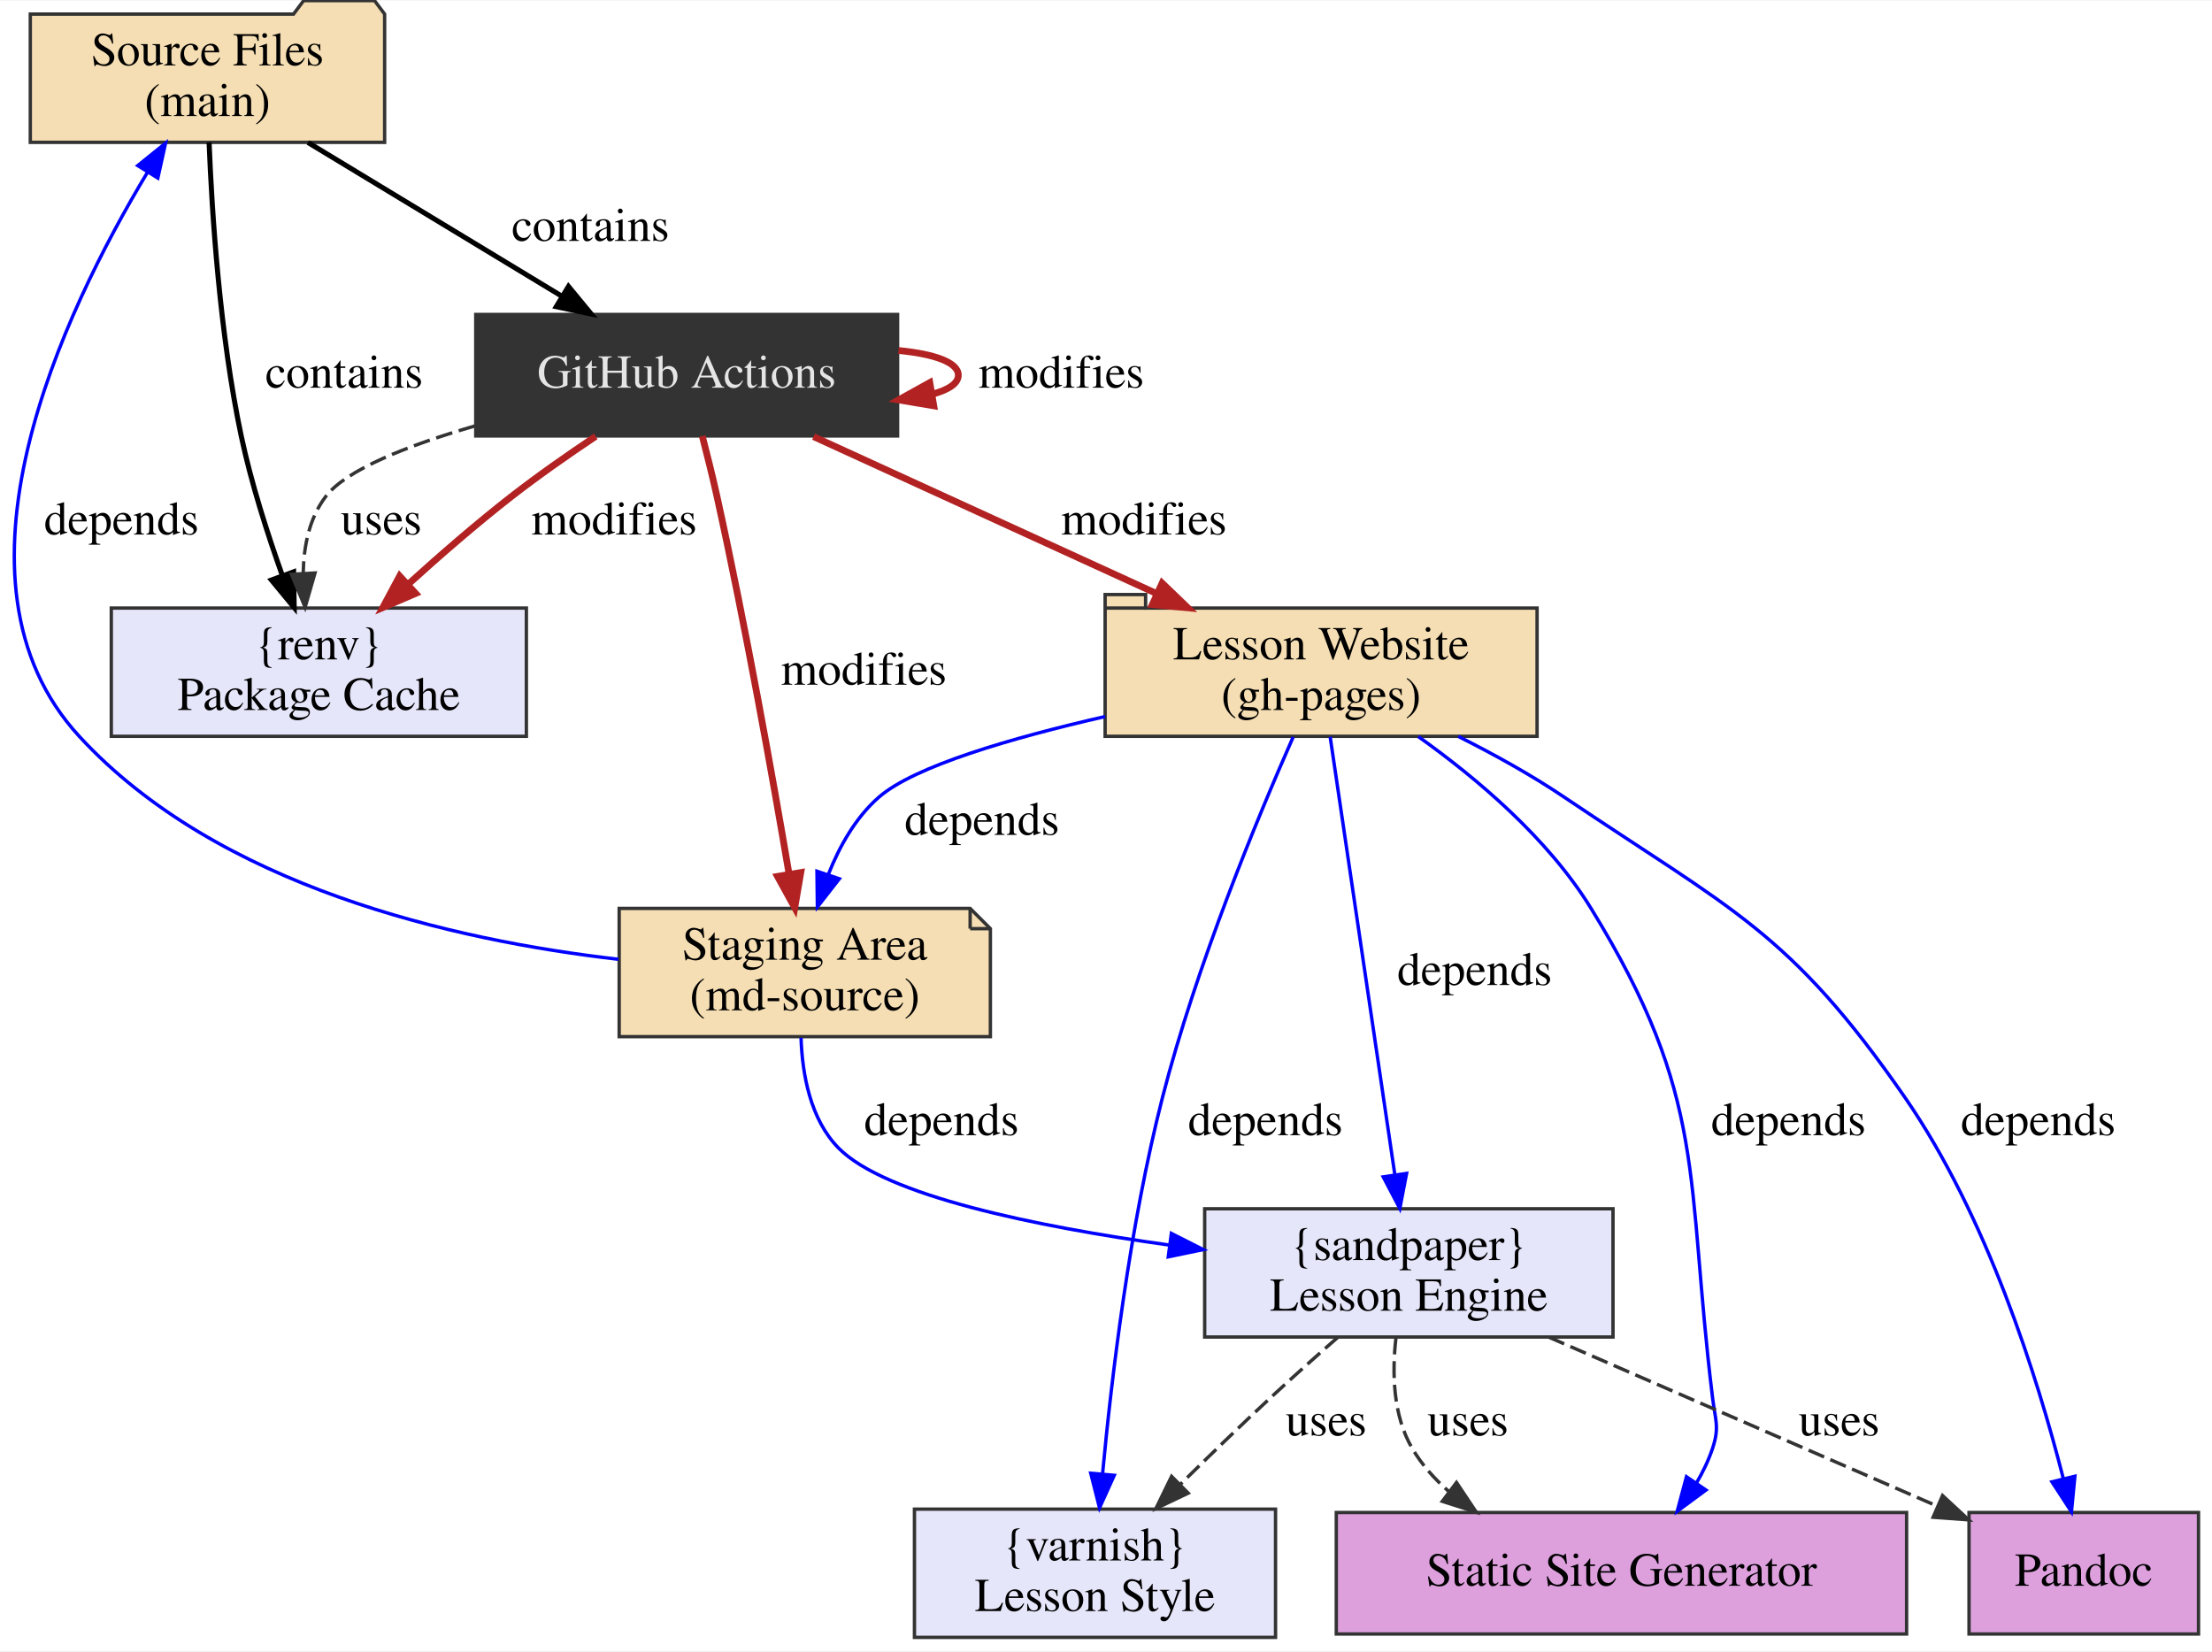
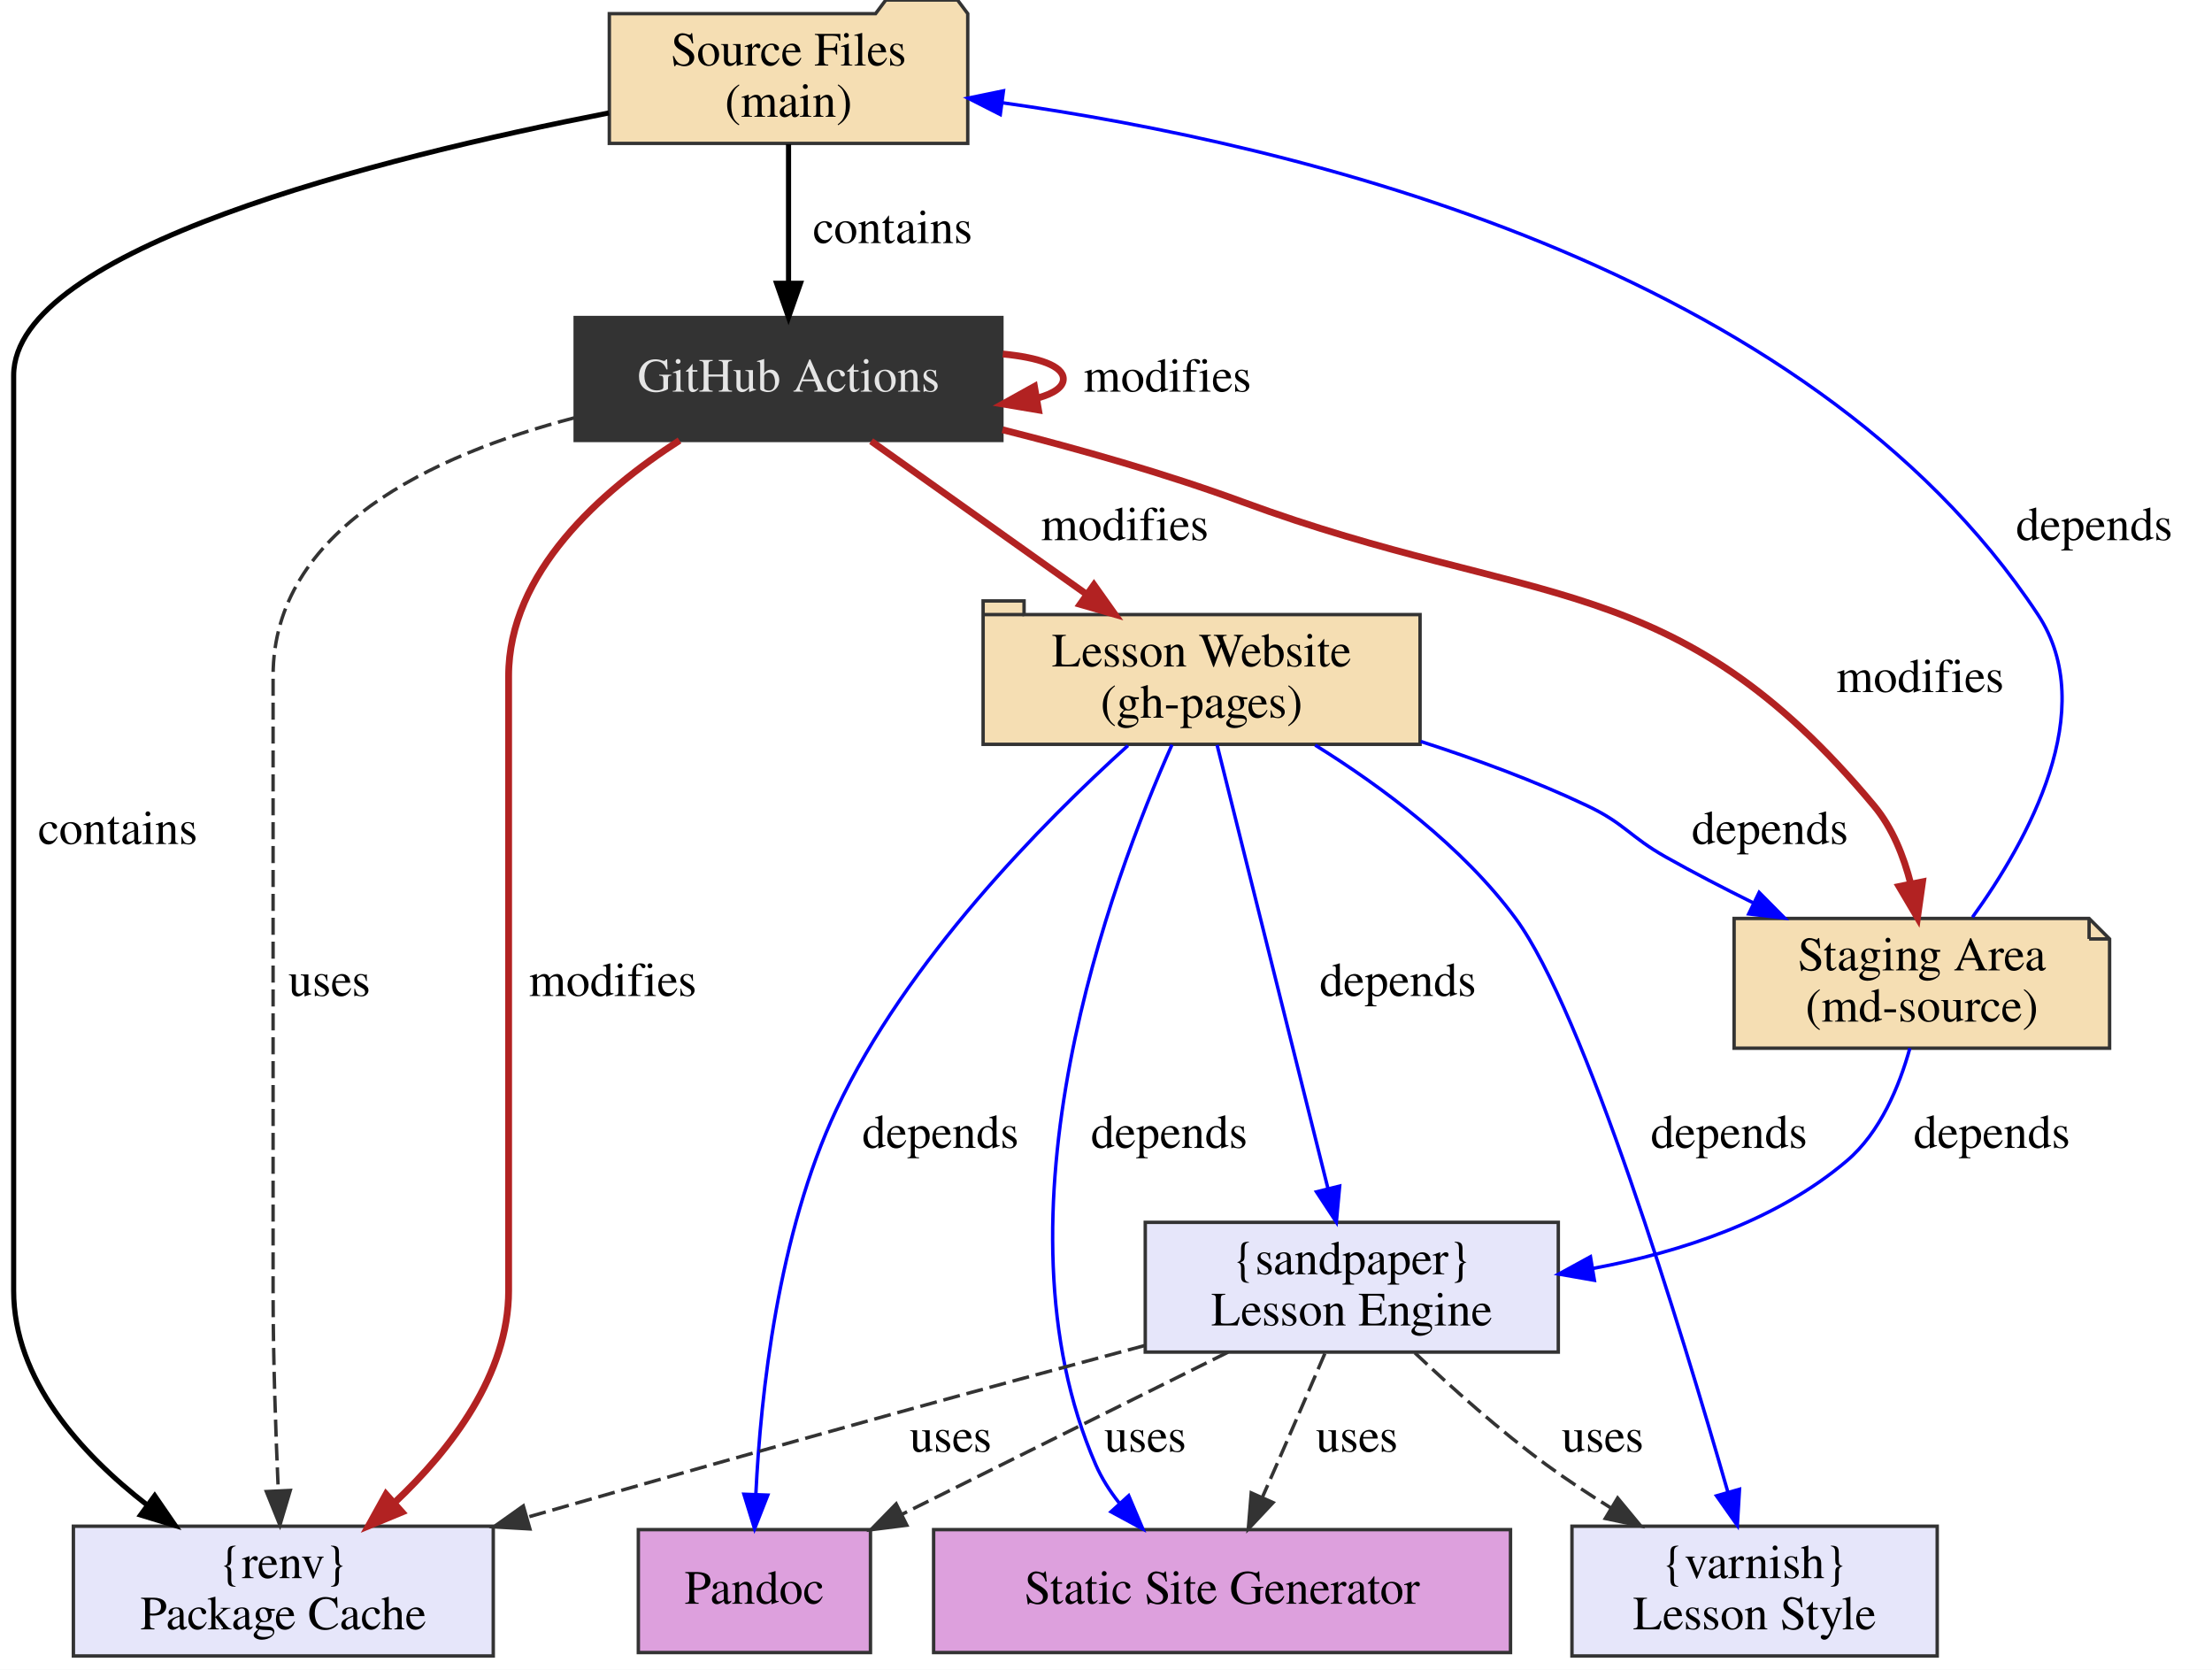
- <svg xmlns="http://www.w3.org/2000/svg" width="655pt" height="489pt" viewBox="0.00 0.00 655.48 489.00">
+ <svg xmlns="http://www.w3.org/2000/svg" width="648pt" height="489pt" viewBox="0.00 0.00 648.00 489.00">
  <g id="graph0" class="graph" transform="scale(1 1) rotate(0) translate(4 485)">
-     <polygon fill="white" stroke="transparent" points="-4,4 -4,-485 651.48,-485 651.48,4 -4,4" />
+     <polygon fill="white" stroke="transparent" points="-4,4 -4,-485 644,-485 644,4 -4,4" />
    <g id="node1" class="node">
-       <polygon fill="wheat" stroke="#333333" points="109.98,-481 106.98,-485 85.98,-485 82.98,-481 4.98,-481 4.98,-443 109.98,-443 109.98,-481" />
-       <text text-anchor="middle" x="57.48" y="-465.8" font-family="Times,serif" font-size="14.00">Source Files</text>
-       <text text-anchor="middle" x="57.48" y="-450.8" font-family="Times,serif" font-size="14.00">(main)</text>
+       <polygon fill="wheat" stroke="#333333" points="279.5,-481 276.5,-485 255.5,-485 252.5,-481 174.5,-481 174.5,-443 279.5,-443 279.5,-481" />
+       <text text-anchor="middle" x="227" y="-465.8" font-family="Times,serif" font-size="14.00">Source Files</text>
+       <text text-anchor="middle" x="227" y="-450.8" font-family="Times,serif" font-size="14.00">(main)</text>
    </g>
    <g id="node4" class="node">
-       <polygon fill="#333333" stroke="#333333" points="261.98,-392 136.98,-392 136.98,-356 261.98,-356 261.98,-392" />
-       <text text-anchor="middle" x="199.48" y="-370.3" font-family="Times,serif" font-size="14.00" fill="#e5e5e5">GitHub Actions</text>
+       <polygon fill="#333333" stroke="#333333" points="289.5,-392 164.5,-392 164.5,-356 289.5,-356 289.5,-392" />
+       <text text-anchor="middle" x="227" y="-370.3" font-family="Times,serif" font-size="14.00" fill="#e5e5e5">GitHub Actions</text>
    </g>
    <g id="edge2" class="edge">
-       <path fill="none" stroke="black" stroke-width="1.5" d="M87.25,-442.97C109.17,-429.69 139.12,-411.56 162.57,-397.36" />
-       <polygon fill="black" stroke="black" stroke-width="1.5" points="164.46,-400.3 171.2,-392.13 160.84,-394.31 164.46,-400.3" />
-       <text text-anchor="middle" x="170.98" y="-413.8" font-family="Times,serif" font-size="14.00">contains</text>
+       <path fill="none" stroke="black" stroke-width="1.5" d="M227,-442.76C227,-430.93 227,-415.32 227,-402.05" />
+       <polygon fill="black" stroke="black" stroke-width="1.5" points="230.5,-402.04 227,-392.04 223.5,-402.04 230.5,-402.04" />
+       <text text-anchor="middle" x="257.5" y="-413.8" font-family="Times,serif" font-size="14.00">contains</text>
    </g>
    <g id="node7" class="node">
-       <polygon fill="lavender" stroke="#333333" points="151.98,-305 28.98,-305 28.98,-267 151.98,-267 151.98,-305" />
-       <text text-anchor="middle" x="90.48" y="-289.8" font-family="Times,serif" font-size="14.00">{renv}</text>
-       <text text-anchor="middle" x="90.48" y="-274.8" font-family="Times,serif" font-size="14.00">Package Cache</text>
+       <polygon fill="lavender" stroke="#333333" points="140.5,-38 17.5,-38 17.5,0 140.5,0 140.5,-38" />
+       <text text-anchor="middle" x="79" y="-22.8" font-family="Times,serif" font-size="14.00">{renv}</text>
+       <text text-anchor="middle" x="79" y="-7.8" font-family="Times,serif" font-size="14.00">Package Cache</text>
    </g>
    <g id="edge1" class="edge">
-       <path fill="none" stroke="black" stroke-width="1.5" d="M57.96,-442.98C58.8,-421.91 61.12,-386.1 67.48,-356 70.43,-342.06 75.25,-327 79.71,-314.52" />
-       <polygon fill="black" stroke="black" stroke-width="1.5" points="83,-315.73 83.18,-305.14 76.43,-313.31 83,-315.73" />
-       <text text-anchor="middle" x="97.98" y="-370.3" font-family="Times,serif" font-size="14.00">contains</text>
+       <path fill="none" stroke="black" stroke-width="1.5" d="M174.35,-451.92C107.29,-438.83 0,-412.09 0,-375 0,-375 0,-375 0,-107 0,-81 19.58,-59.33 39.24,-44.11" />
+       <polygon fill="black" stroke="black" stroke-width="1.5" points="41.32,-46.93 47.32,-38.2 37.19,-41.28 41.32,-46.93" />
+       <text text-anchor="middle" x="30.5" y="-237.8" font-family="Times,serif" font-size="14.00">contains</text>
    </g>
    <g id="node2" class="node">
-       <polygon fill="wheat" stroke="#333333" points="283.48,-216 179.48,-216 179.48,-178 289.48,-178 289.48,-210 283.48,-216" />
-       <polyline fill="none" stroke="#333333" points="283.48,-216 283.48,-210 " />
-       <polyline fill="none" stroke="#333333" points="289.48,-210 283.48,-210 " />
-       <text text-anchor="middle" x="234.48" y="-200.8" font-family="Times,serif" font-size="14.00">Staging Area</text>
-       <text text-anchor="middle" x="234.48" y="-185.8" font-family="Times,serif" font-size="14.00">(md-source)</text>
+       <polygon fill="wheat" stroke="#333333" points="608,-216 504,-216 504,-178 614,-178 614,-210 608,-216" />
+       <polyline fill="none" stroke="#333333" points="608,-216 608,-210 " />
+       <polyline fill="none" stroke="#333333" points="614,-210 608,-210 " />
+       <text text-anchor="middle" x="559" y="-200.8" font-family="Times,serif" font-size="14.00">Staging Area</text>
+       <text text-anchor="middle" x="559" y="-185.8" font-family="Times,serif" font-size="14.00">(md-source)</text>
    </g>
    <g id="edge13" class="edge">
-       <path fill="none" stroke="blue" d="M179.24,-200.93C130.32,-206.54 60.51,-222.44 19.48,-267 -23.1,-313.24 14.7,-392.61 39.66,-434.04" />
-       <polygon fill="blue" stroke="blue" points="36.82,-436.11 45.06,-442.76 42.77,-432.42 36.82,-436.11" />
-       <text text-anchor="middle" x="31.98" y="-326.8" font-family="Times,serif" font-size="14.00">depends</text>
+       <path fill="none" stroke="blue" d="M573.83,-216.36C590.03,-238.79 611.38,-277.19 593,-305 525.3,-407.45 375.13,-442.84 289.68,-454.9" />
+       <polygon fill="blue" stroke="blue" points="289.03,-451.46 279.58,-456.26 289.96,-458.39 289.03,-451.46" />
+       <text text-anchor="middle" x="609.5" y="-326.8" font-family="Times,serif" font-size="14.00">depends</text>
    </g>
    <g id="node5" class="node">
-       <polygon fill="lavender" stroke="#333333" points="473.98,-127 352.98,-127 352.98,-89 473.98,-89 473.98,-127" />
-       <text text-anchor="middle" x="413.48" y="-111.8" font-family="Times,serif" font-size="14.00">{sandpaper}</text>
-       <text text-anchor="middle" x="413.48" y="-96.8" font-family="Times,serif" font-size="14.00">Lesson Engine</text>
+       <polygon fill="lavender" stroke="#333333" points="452.5,-127 331.5,-127 331.5,-89 452.5,-89 452.5,-127" />
+       <text text-anchor="middle" x="392" y="-111.8" font-family="Times,serif" font-size="14.00">{sandpaper}</text>
+       <text text-anchor="middle" x="392" y="-96.8" font-family="Times,serif" font-size="14.00">Lesson Engine</text>
    </g>
    <g id="edge12" class="edge">
-       <path fill="none" stroke="blue" d="M233.37,-177.67C233.73,-166.78 236.13,-153.49 244.48,-145 258.35,-130.9 302.75,-121.78 342.56,-116.24" />
-       <polygon fill="blue" stroke="blue" points="343.11,-119.7 352.56,-114.91 342.19,-112.76 343.11,-119.7" />
-       <text text-anchor="middle" x="274.98" y="-148.8" font-family="Times,serif" font-size="14.00">depends</text>
+       <path fill="none" stroke="blue" d="M555.49,-177.99C552.42,-166.94 546.85,-153.36 537,-145 516.39,-127.52 488.55,-118.31 462.77,-113.53" />
+       <polygon fill="blue" stroke="blue" points="463.07,-110.03 452.63,-111.85 461.92,-116.93 463.07,-110.03" />
+       <text text-anchor="middle" x="579.5" y="-148.8" font-family="Times,serif" font-size="14.00">depends</text>
    </g>
    <g id="node3" class="node">
-       <polygon fill="wheat" stroke="#333333" points="451.48,-305 335.48,-305 335.48,-309 323.48,-309 323.48,-267 451.48,-267 451.48,-305" />
-       <polyline fill="none" stroke="#333333" points="323.48,-305 335.48,-305 " />
-       <text text-anchor="middle" x="387.48" y="-289.8" font-family="Times,serif" font-size="14.00">Lesson Website</text>
-       <text text-anchor="middle" x="387.48" y="-274.8" font-family="Times,serif" font-size="14.00">(gh-pages)</text>
+       <polygon fill="wheat" stroke="#333333" points="412,-305 296,-305 296,-309 284,-309 284,-267 412,-267 412,-305" />
+       <polyline fill="none" stroke="#333333" points="284,-305 296,-305 " />
+       <text text-anchor="middle" x="348" y="-289.8" font-family="Times,serif" font-size="14.00">Lesson Website</text>
+       <text text-anchor="middle" x="348" y="-274.8" font-family="Times,serif" font-size="14.00">(gh-pages)</text>
    </g>
    <g id="edge10" class="edge">
-       <path fill="none" stroke="blue" d="M323.48,-272.86C295.64,-266.49 266.98,-258.13 256.48,-249 249.58,-243 244.77,-234.44 241.45,-226.04" />
-       <polygon fill="blue" stroke="blue" points="244.72,-224.78 238.21,-216.43 238.09,-227.02 244.72,-224.78" />
-       <text text-anchor="middle" x="286.98" y="-237.8" font-family="Times,serif" font-size="14.00">depends</text>
+       <path fill="none" stroke="blue" d="M412.21,-267.84C428.46,-262.61 445.65,-256.28 461,-249 472.03,-243.77 473.37,-239.99 484,-234 492.13,-229.42 500.94,-224.86 509.56,-220.6" />
+       <polygon fill="blue" stroke="blue" points="511.34,-223.63 518.8,-216.11 508.28,-217.33 511.34,-223.63" />
+       <text text-anchor="middle" x="514.5" y="-237.8" font-family="Times,serif" font-size="14.00">depends</text>
    </g>
    <g id="edge11" class="edge">
-       <path fill="none" stroke="blue" d="M390.17,-266.83C394.71,-236.05 403.96,-173.48 409.34,-137.04" />
-       <polygon fill="blue" stroke="blue" points="412.81,-137.48 410.81,-127.07 405.89,-136.45 412.81,-137.48" />
-       <text text-anchor="middle" x="432.98" y="-193.3" font-family="Times,serif" font-size="14.00">depends</text>
+       <path fill="none" stroke="blue" d="M352.54,-266.83C360.24,-236.05 375.88,-173.48 384.99,-137.04" />
+       <polygon fill="blue" stroke="blue" points="388.45,-137.62 387.48,-127.07 381.66,-135.93 388.45,-137.62" />
+       <text text-anchor="middle" x="405.5" y="-193.3" font-family="Times,serif" font-size="14.00">depends</text>
    </g>
    <g id="node6" class="node">
-       <polygon fill="lavender" stroke="#333333" points="373.98,-38 266.98,-38 266.98,0 373.98,0 373.98,-38" />
-       <text text-anchor="middle" x="320.48" y="-22.8" font-family="Times,serif" font-size="14.00">{varnish}</text>
-       <text text-anchor="middle" x="320.48" y="-7.8" font-family="Times,serif" font-size="14.00">Lesson Style</text>
+       <polygon fill="lavender" stroke="#333333" points="563.5,-38 456.5,-38 456.5,0 563.5,0 563.5,-38" />
+       <text text-anchor="middle" x="510" y="-22.8" font-family="Times,serif" font-size="14.00">{varnish}</text>
+       <text text-anchor="middle" x="510" y="-7.8" font-family="Times,serif" font-size="14.00">Lesson Style</text>
    </g>
    <g id="edge7" class="edge">
-       <path fill="none" stroke="blue" d="M379.19,-266.77C368.61,-242.78 350.49,-199.08 340.48,-160 330.76,-122.04 325.39,-76.99 322.72,-48.45" />
-       <polygon fill="blue" stroke="blue" points="326.19,-48.02 321.82,-38.37 319.22,-48.64 326.19,-48.02" />
-       <text text-anchor="middle" x="370.98" y="-148.8" font-family="Times,serif" font-size="14.00">depends</text>
+       <path fill="none" stroke="blue" d="M381.28,-266.77C400.76,-254.63 424.48,-237.05 440,-216 460.18,-188.62 488.54,-95.51 502.13,-48.16" />
+       <polygon fill="blue" stroke="blue" points="505.58,-48.82 504.95,-38.24 498.85,-46.9 505.58,-48.82" />
+       <text text-anchor="middle" x="502.5" y="-148.8" font-family="Times,serif" font-size="14.00">depends</text>
    </g>
    <g id="node8" class="node">
-       <polygon fill="plum" stroke="#333333" points="560.98,-37 391.98,-37 391.98,-1 560.98,-1 560.98,-37" />
-       <text text-anchor="middle" x="476.48" y="-15.3" font-family="Times,serif" font-size="14.00">Static Site Generator</text>
+       <polygon fill="plum" stroke="#333333" points="438.5,-37 269.5,-37 269.5,-1 438.5,-1 438.5,-37" />
+       <text text-anchor="middle" x="354" y="-15.3" font-family="Times,serif" font-size="14.00">Static Site Generator</text>
    </g>
    <g id="edge8" class="edge">
-       <path fill="none" stroke="blue" d="M416.29,-266.91C433.61,-254.59 454.71,-236.78 467.48,-216 502.26,-159.43 495.42,-136.91 503.48,-71 504.29,-64.38 505.59,-62.32 503.48,-56 502.3,-52.46 500.62,-48.98 498.67,-45.67" />
-       <polygon fill="blue" stroke="blue" points="501.53,-43.66 493.01,-37.37 495.75,-47.6 501.53,-43.66" />
-       <text text-anchor="middle" x="525.98" y="-148.8" font-family="Times,serif" font-size="14.00">depends</text>
+       <path fill="none" stroke="blue" d="M339.33,-266.88C321.53,-226.97 285.12,-129.2 317,-56 318.73,-52.03 321.13,-48.27 323.88,-44.79" />
+       <polygon fill="blue" stroke="blue" points="326.65,-46.94 330.79,-37.19 321.47,-42.23 326.65,-46.94" />
+       <text text-anchor="middle" x="338.5" y="-148.8" font-family="Times,serif" font-size="14.00">depends</text>
    </g>
    <g id="node9" class="node">
-       <polygon fill="plum" stroke="#333333" points="647.48,-37 579.48,-37 579.48,-1 647.48,-1 647.48,-37" />
-       <text text-anchor="middle" x="613.48" y="-15.3" font-family="Times,serif" font-size="14.00">Pandoc</text>
+       <polygon fill="plum" stroke="#333333" points="251,-37 183,-37 183,-1 251,-1 251,-37" />
+       <text text-anchor="middle" x="217" y="-15.3" font-family="Times,serif" font-size="14.00">Pandoc</text>
    </g>
    <g id="edge9" class="edge">
-       <path fill="none" stroke="blue" d="M428.13,-266.97C438.65,-261.69 449.75,-255.56 459.48,-249 509.1,-215.56 526.44,-209.2 560.48,-160 584.84,-124.78 599.8,-76.91 607.37,-47.25" />
-       <polygon fill="blue" stroke="blue" points="610.85,-47.75 609.83,-37.21 604.05,-46.09 610.85,-47.75" />
-       <text text-anchor="middle" x="599.98" y="-148.8" font-family="Times,serif" font-size="14.00">depends</text>
+       <path fill="none" stroke="blue" d="M326.43,-266.64C301.57,-244.18 261.51,-203.7 241,-160 223.9,-123.58 218.85,-76.72 217.43,-47.51" />
+       <polygon fill="blue" stroke="blue" points="220.92,-47.11 217.05,-37.25 213.93,-47.37 220.92,-47.11" />
+       <text text-anchor="middle" x="271.5" y="-148.8" font-family="Times,serif" font-size="14.00">depends</text>
    </g>
    <g id="edge3" class="edge">
-       <path fill="none" stroke="firebrick" stroke-width="2" d="M204.11,-355.97C205.59,-350.27 207.18,-343.88 208.48,-338 217,-299.47 225.01,-254.57 229.82,-226.21" />
-       <polygon fill="firebrick" stroke="firebrick" stroke-width="2" points="233.3,-226.64 231.51,-216.2 226.4,-225.48 233.3,-226.64" />
-       <text text-anchor="middle" x="251.98" y="-282.3" font-family="Times,serif" font-size="14.00">modifies</text>
+       <path fill="none" stroke="firebrick" stroke-width="2" d="M289.68,-359.13C312.15,-353.47 337.48,-346.29 360,-338 445.62,-306.47 486.56,-319.07 545,-249 550.38,-242.55 553.7,-234.21 555.75,-226.14" />
+       <polygon fill="firebrick" stroke="firebrick" stroke-width="2" points="559.2,-226.73 557.72,-216.24 552.33,-225.36 559.2,-226.73" />
+       <text text-anchor="middle" x="558.5" y="-282.3" font-family="Times,serif" font-size="14.00">modifies</text>
    </g>
    <g id="edge4" class="edge">
-       <path fill="none" stroke="firebrick" stroke-width="2" d="M237.08,-355.8C266.33,-342.42 307.16,-323.74 338.9,-309.22" />
-       <polygon fill="firebrick" stroke="firebrick" stroke-width="2" points="340.37,-312.4 348.01,-305.06 337.46,-306.03 340.37,-312.4" />
-       <text text-anchor="middle" x="334.98" y="-326.8" font-family="Times,serif" font-size="14.00">modifies</text>
+       <path fill="none" stroke="firebrick" stroke-width="2" d="M251.2,-355.8C269.3,-342.94 294.29,-325.18 314.34,-310.93" />
+       <polygon fill="firebrick" stroke="firebrick" stroke-width="2" points="316.47,-313.7 322.6,-305.06 312.42,-308 316.47,-313.7" />
+       <text text-anchor="middle" x="325.5" y="-326.8" font-family="Times,serif" font-size="14.00">modifies</text>
    </g>
    <g id="edge6" class="edge">
-       <path fill="none" stroke="firebrick" stroke-width="2" d="M262.26,-381.32C272.75,-380.3 279.98,-377.86 279.98,-374 279.98,-371.59 277.16,-369.73 272.48,-368.43" />
-       <polygon fill="firebrick" stroke="firebrick" stroke-width="2" points="272.71,-364.92 262.26,-366.68 271.53,-371.82 272.71,-364.92" />
-       <text text-anchor="middle" x="310.48" y="-370.3" font-family="Times,serif" font-size="14.00">modifies</text>
+       <path fill="none" stroke="firebrick" stroke-width="2" d="M289.78,-381.32C300.26,-380.3 307.5,-377.86 307.5,-374 307.5,-371.59 304.67,-369.73 299.99,-368.43" />
+       <polygon fill="firebrick" stroke="firebrick" stroke-width="2" points="300.23,-364.92 289.78,-366.68 299.04,-371.82 300.23,-364.92" />
+       <text text-anchor="middle" x="338" y="-370.3" font-family="Times,serif" font-size="14.00">modifies</text>
    </g>
    <g id="edge5" class="edge">
-       <path fill="none" stroke="firebrick" stroke-width="2" d="M172.53,-355.88C164.32,-350.4 155.38,-344.15 147.48,-338 137.17,-329.97 126.36,-320.58 116.96,-312.06" />
-       <polygon fill="firebrick" stroke="firebrick" stroke-width="2" points="119.17,-309.33 109.43,-305.15 114.43,-314.49 119.17,-309.33" />
-       <text text-anchor="middle" x="177.98" y="-326.8" font-family="Times,serif" font-size="14.00">modifies</text>
+       <path fill="none" stroke="firebrick" stroke-width="2" d="M195.06,-356C172.04,-341.18 145,-317.33 145,-287 145,-287 145,-287 145,-107 145,-82.5 128.19,-60.57 111.53,-44.86" />
+       <polygon fill="firebrick" stroke="firebrick" stroke-width="2" points="113.74,-42.14 103.95,-38.09 109.08,-47.36 113.74,-42.14" />
+       <text text-anchor="middle" x="175.5" y="-193.3" font-family="Times,serif" font-size="14.00">modifies</text>
+     </g>
+     <g id="edge18" class="edge">
+       <path fill="none" stroke="#333333" stroke-dasharray="5,2" d="M164.27,-362.63C122.79,-351.77 76,-329.99 76,-287 76,-287 76,-287 76,-107 76,-87.54 76.76,-65.64 77.51,-48.68" />
+       <polygon fill="#333333" stroke="#333333" points="81.03,-48.48 78,-38.32 74.03,-48.15 81.03,-48.48" />
+       <text text-anchor="middle" x="92.5" y="-193.3" font-family="Times,serif" font-size="14.00">uses</text>
+     </g>
+     <g id="edge14" class="edge">
+       <path fill="none" stroke="#333333" stroke-dasharray="5,2" d="M410.47,-88.79C421.25,-78.59 435.39,-65.96 449,-56 454.94,-51.66 461.43,-47.38 467.89,-43.37" />
+       <polygon fill="#333333" stroke="#333333" points="469.88,-46.26 476.64,-38.09 466.27,-40.27 469.88,-46.26" />
+       <text text-anchor="middle" x="465.5" y="-59.8" font-family="Times,serif" font-size="14.00">uses</text>
    </g>
    <g id="edge17" class="edge">
-       <path fill="none" stroke="#333333" stroke-dasharray="5,2" d="M136.72,-358.96C116.88,-353.2 98.52,-345.99 92.48,-338 87.65,-331.61 85.99,-323.37 85.85,-315.39" />
-       <polygon fill="#333333" stroke="#333333" points="89.35,-315.4 86.41,-305.22 82.37,-315.01 89.35,-315.4" />
-       <text text-anchor="middle" x="108.98" y="-326.8" font-family="Times,serif" font-size="14.00">uses</text>
-     </g>
-     <g id="edge14" class="edge">
-       <path fill="none" stroke="#333333" stroke-dasharray="5,2" d="M392.43,-88.91C385.96,-83.25 378.87,-76.93 372.48,-71 363.68,-62.83 354.26,-53.71 345.88,-45.46" />
-       <polygon fill="#333333" stroke="#333333" points="348.1,-42.74 338.53,-38.19 343.18,-47.71 348.1,-42.74" />
-       <text text-anchor="middle" x="388.98" y="-59.8" font-family="Times,serif" font-size="14.00">uses</text>
+       <path fill="none" stroke="#333333" stroke-dasharray="5,2" d="M331.24,-90.89C308.27,-84.74 281.91,-77.62 258,-71 222.58,-61.2 183.3,-50.04 150.58,-40.66" />
+       <polygon fill="#333333" stroke="#333333" points="151.23,-37.21 140.65,-37.81 149.3,-43.94 151.23,-37.21" />
+       <text text-anchor="middle" x="274.5" y="-59.8" font-family="Times,serif" font-size="14.00">uses</text>
    </g>
    <g id="edge16" class="edge">
-       <path fill="none" stroke="#333333" stroke-dasharray="5,2" d="M409.67,-88.83C408.48,-78.52 408.73,-65.77 414.48,-56 417.32,-51.17 421.08,-46.93 425.35,-43.22" />
-       <polygon fill="#333333" stroke="#333333" points="427.6,-45.9 433.48,-37.09 423.39,-40.31 427.6,-45.9" />
-       <text text-anchor="middle" x="430.98" y="-59.8" font-family="Times,serif" font-size="14.00">uses</text>
+       <path fill="none" stroke="#333333" stroke-dasharray="5,2" d="M384.11,-88.57C379.94,-78.86 374.72,-66.78 370,-56 368.66,-52.93 367.24,-49.72 365.83,-46.53" />
+       <polygon fill="#333333" stroke="#333333" points="368.94,-44.92 361.69,-37.2 362.55,-47.76 368.94,-44.92" />
+       <text text-anchor="middle" x="393.5" y="-59.8" font-family="Times,serif" font-size="14.00">uses</text>
    </g>
    <g id="edge15" class="edge">
-       <path fill="none" stroke="#333333" stroke-dasharray="5,2" d="M454.92,-88.97C488.6,-74.32 535.95,-53.72 570.13,-38.86" />
-       <polygon fill="#333333" stroke="#333333" points="571.63,-42.02 579.4,-34.82 568.84,-35.6 571.63,-42.02" />
-       <text text-anchor="middle" x="540.98" y="-59.8" font-family="Times,serif" font-size="14.00">uses</text>
+       <path fill="none" stroke="#333333" stroke-dasharray="5,2" d="M355.74,-88.97C328.01,-75.19 289.67,-56.13 260.32,-41.54" />
+       <polygon fill="#333333" stroke="#333333" points="261.65,-38.29 251.13,-36.97 258.53,-44.55 261.65,-38.29" />
+       <text text-anchor="middle" x="331.5" y="-59.8" font-family="Times,serif" font-size="14.00">uses</text>
    </g>
  </g>
</svg>
